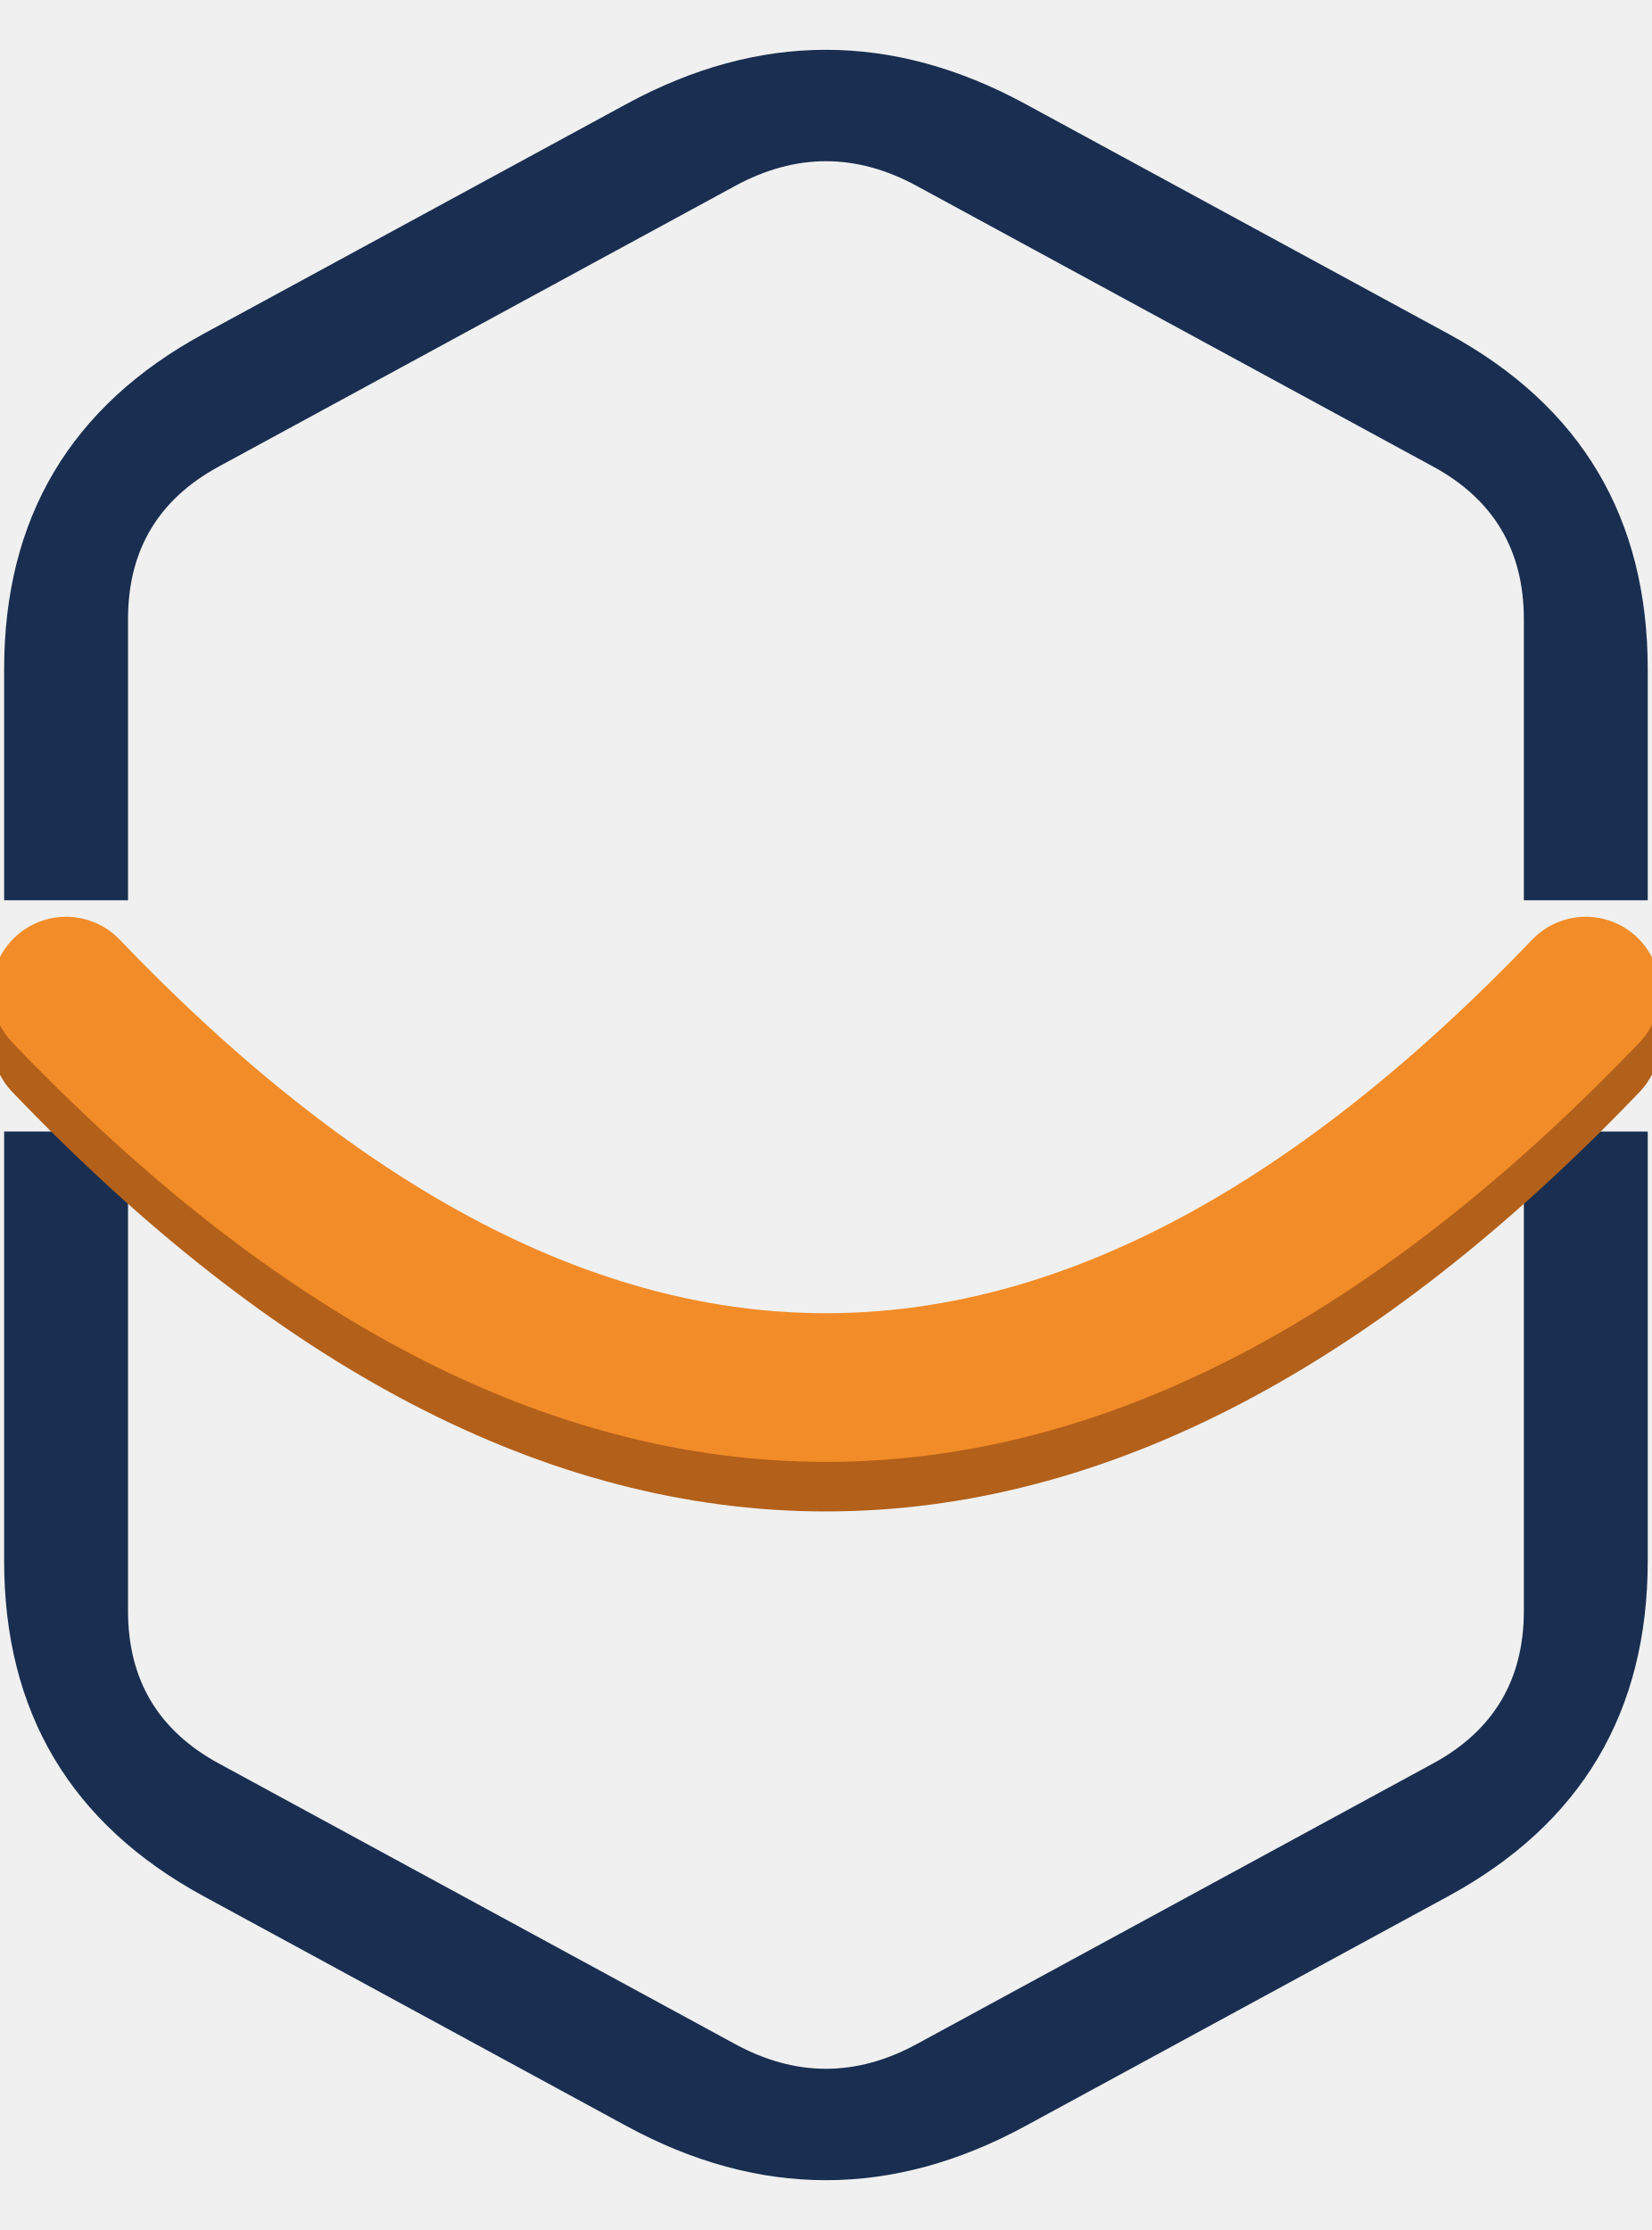
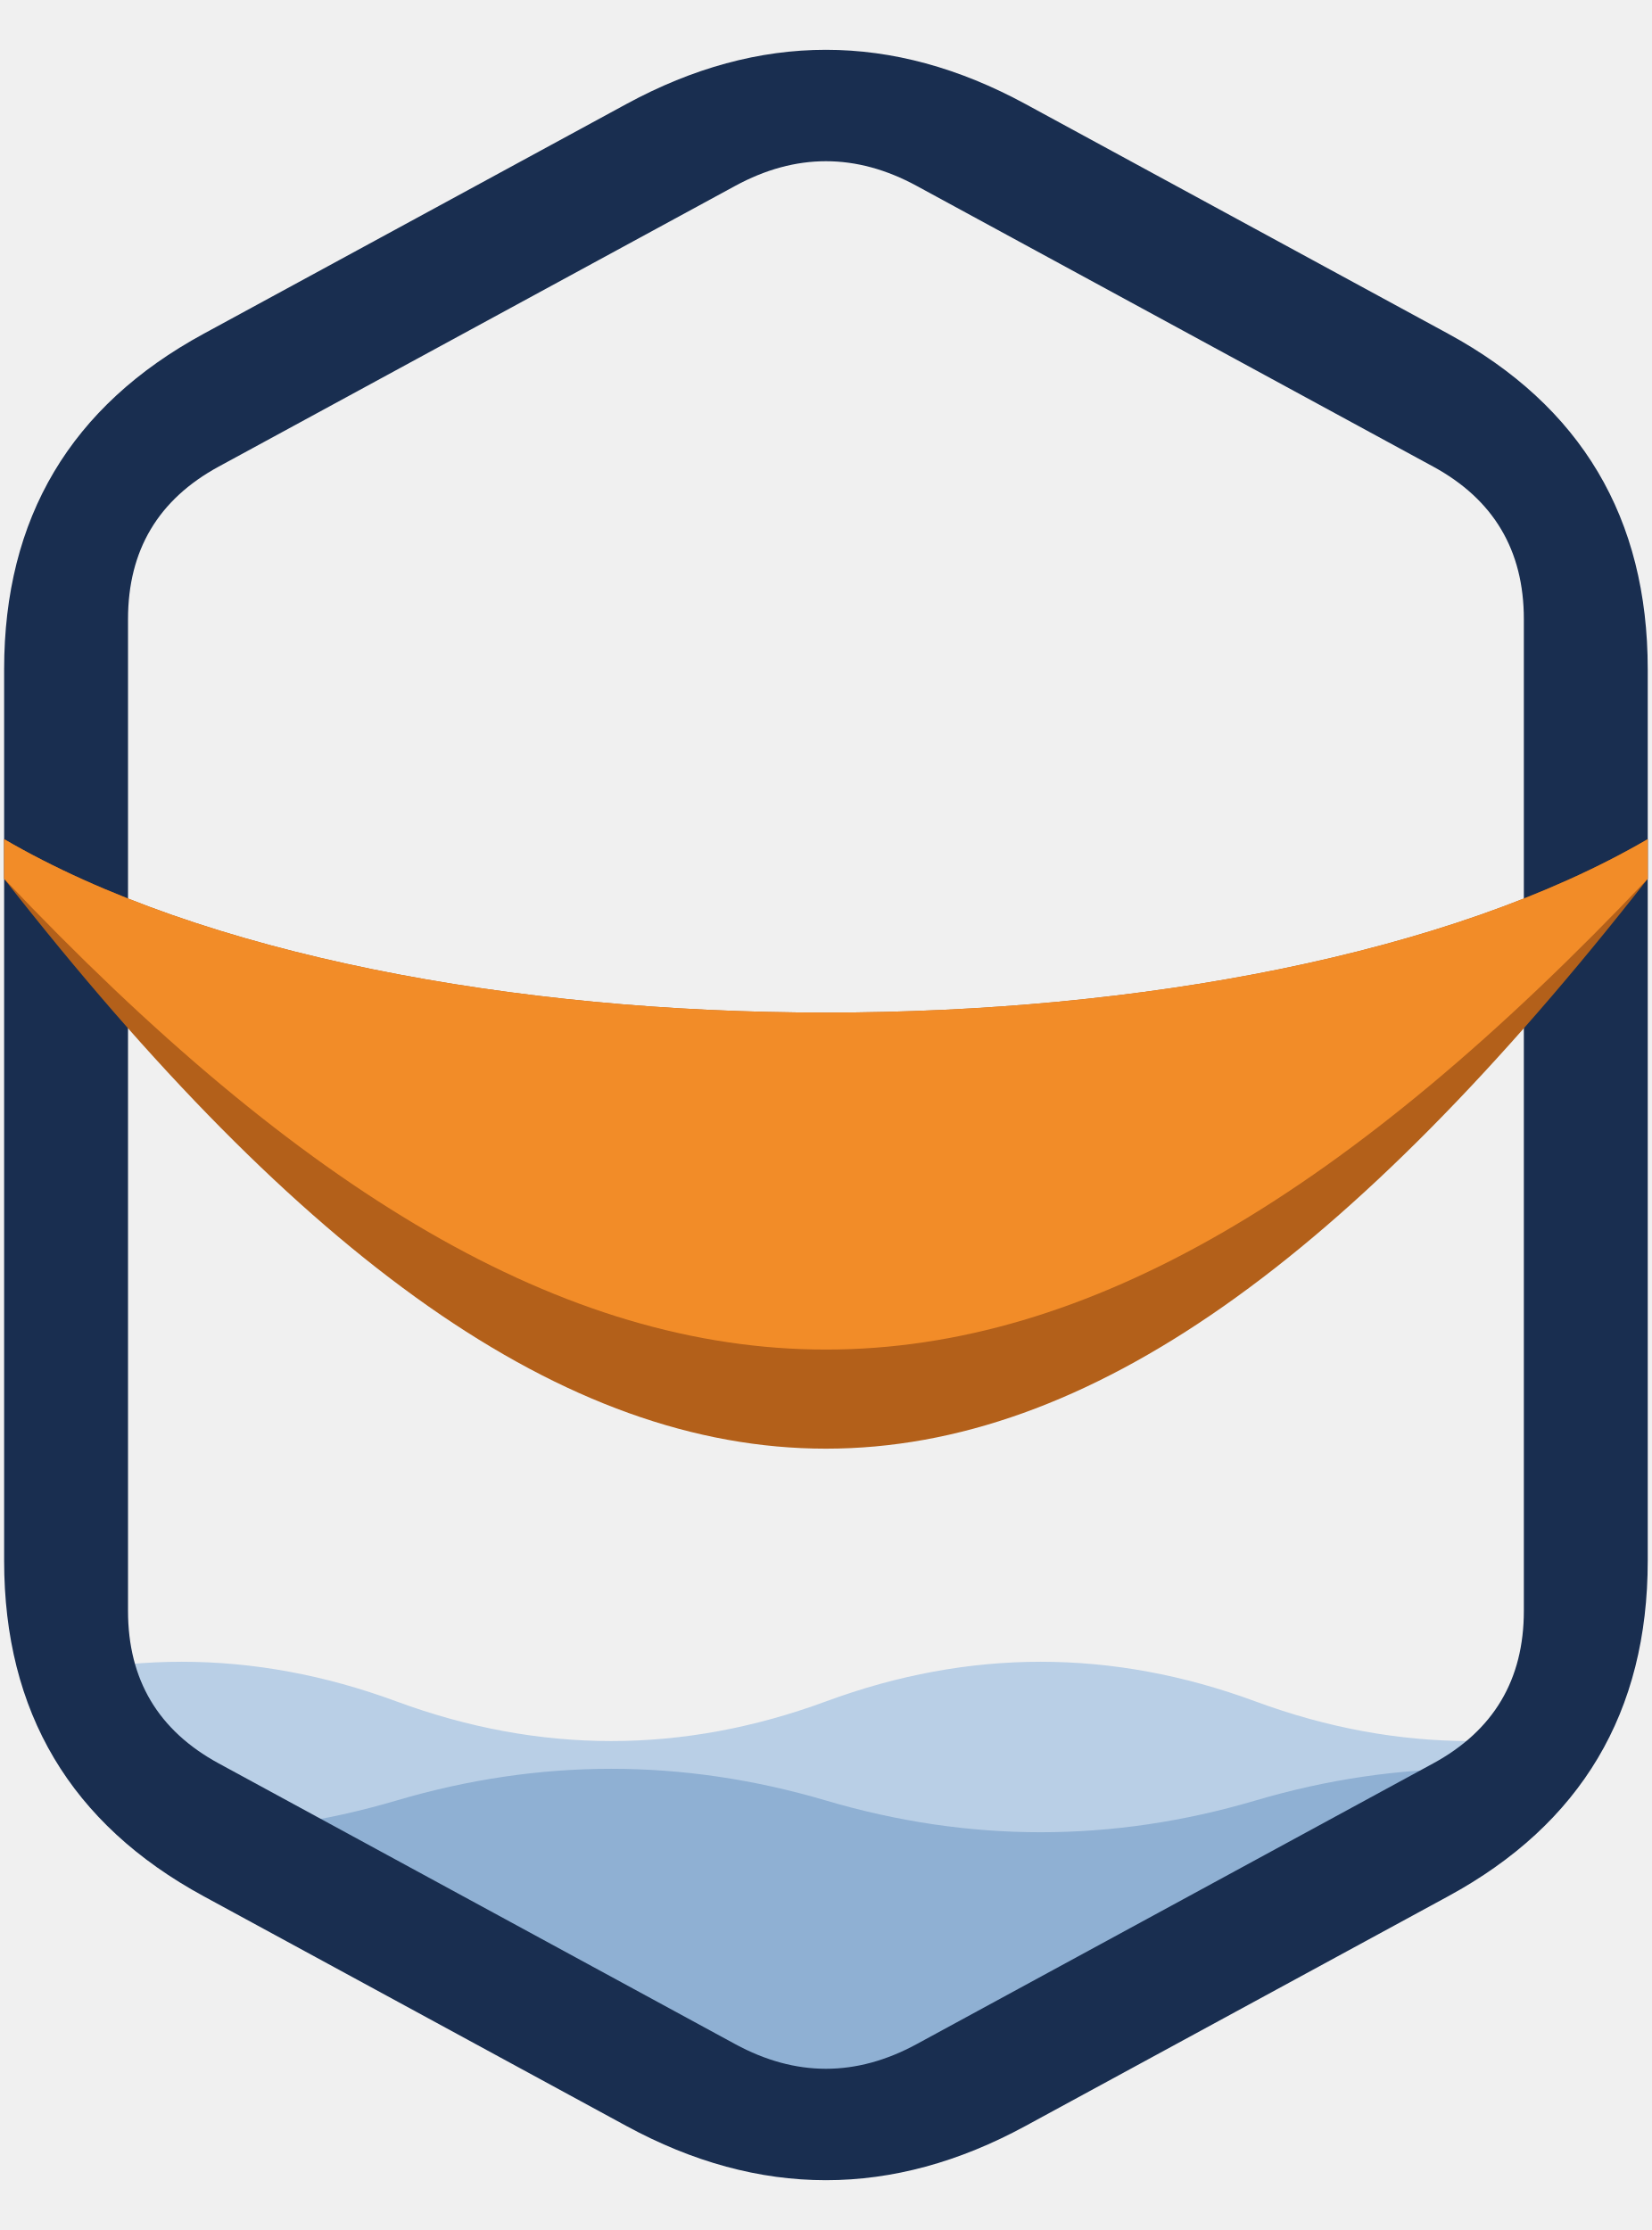
<svg xmlns="http://www.w3.org/2000/svg" viewBox="0 0 100 135">
-   <mask id="hamac-entailles" maskUnits="userSpaceOnUse" x="0" y="0" width="100" height="135">
-     <rect width="100" height="135" fill="white" />
-     <rect x="-1" y="54.50" width="10" height="14.00" fill="black" />
-     <rect x="91" y="54.50" width="10" height="14.00" fill="black" />
-   </mask>
-   <g mask="url(#hamac-entailles)">
-     <path d="M37.919 6.298 Q50.000 -0.268 62.081 6.298 L87.669 20.204 Q99.750 26.770 99.750 40.520 L99.750 94.480 Q99.750 108.230 87.669 114.796 L62.081 128.702 Q50.000 135.268 37.919 128.702 L12.331 114.796 Q0.250 108.230 0.250 94.480 L0.250 40.520 Q0.250 26.770 12.331 20.204 Z M44.509 11.252 Q50.000 8.268 55.491 11.252 L86.759 28.246 Q92.250 31.230 92.250 37.480 L92.250 97.520 Q92.250 103.770 86.759 106.754 L55.491 123.748 Q50.000 126.732 44.509 123.748 L13.241 106.754 Q7.750 103.770 7.750 97.520 L7.750 37.480 Q7.750 31.230 13.241 28.246 Z" fill="#192e50" fill-rule="evenodd" />
+   <clipPath id="hamac-dedans">
+     <path d="M43.630 10.592 Q50.000 7.130 56.370 10.592 L86.880 27.173 Q93.250 30.635 93.250 37.885 L93.250 97.115 Q93.250 104.365 86.880 107.827 L56.370 124.408 Q50.000 127.870 43.630 124.408 L13.120 107.827 Q6.750 104.365 6.750 97.115 L6.750 37.885 Q6.750 30.635 13.120 27.173 Z" />
+   </clipPath>
+   <g clip-path="url(#hamac-dedans)">
+     <path d="M-2 103 Q11.00 98.20 24.00 103 Q37.00 107.80 50.00 103 Q63.00 98.20 76.00 103 Q89.00 107.80 102.00 103 L102 140 L-2 140 Z" fill="#b9cfe6" />
+     <path d="M-2 109 Q11.00 112.84 24.00 109 Q37.00 105.16 50.00 109 Q63.00 112.84 76.00 109 Q89.00 105.16 102.00 109 L102 140 L-2 140 Z" fill="#8fb0d3" />
  </g>
-   <path d="M4 60 Q50.0 108 96 60" fill="none" stroke="#b3601a" stroke-width="9.0" stroke-linecap="round" transform="translate(0,3)" />
-   <path d="M4 60 Q50.0 108 96 60" fill="none" stroke="#f28c28" stroke-width="9.0" stroke-linecap="round" />
+   <path d="M37.919 6.298 Q50.000 -0.268 62.081 6.298 L87.669 20.204 Q99.750 26.770 99.750 40.520 L99.750 94.480 Q99.750 108.230 87.669 114.796 L62.081 128.702 Q50.000 135.268 37.919 128.702 L12.331 114.796 Q0.250 108.230 0.250 94.480 L0.250 40.520 Q0.250 26.770 12.331 20.204 Z M44.509 11.252 Q50.000 8.268 55.491 11.252 L86.759 28.246 Q92.250 31.230 92.250 37.480 L92.250 97.520 Q92.250 103.770 86.759 106.754 L55.491 123.748 Q50.000 126.732 44.509 123.748 L13.241 106.754 Q7.750 103.770 7.750 97.520 L7.750 37.480 Q7.750 31.230 13.241 28.246 Z" fill="#192e50" fill-rule="evenodd" />
+   <path d="M0.25 50.8 C24.25 64.8 75.75 64.8 99.75 50.8 L99.75 53.2 C63.75 99.2 36.25 99.2 0.25 53.2 Z" fill="#b3601a" />
+   <path d="M0.25 50.8 C24.25 64.8 75.75 64.8 99.75 50.8 L99.75 53.2 C63.75 91.2 36.25 91.2 0.25 53.2 Z" fill="#f28c28" />
</svg>
